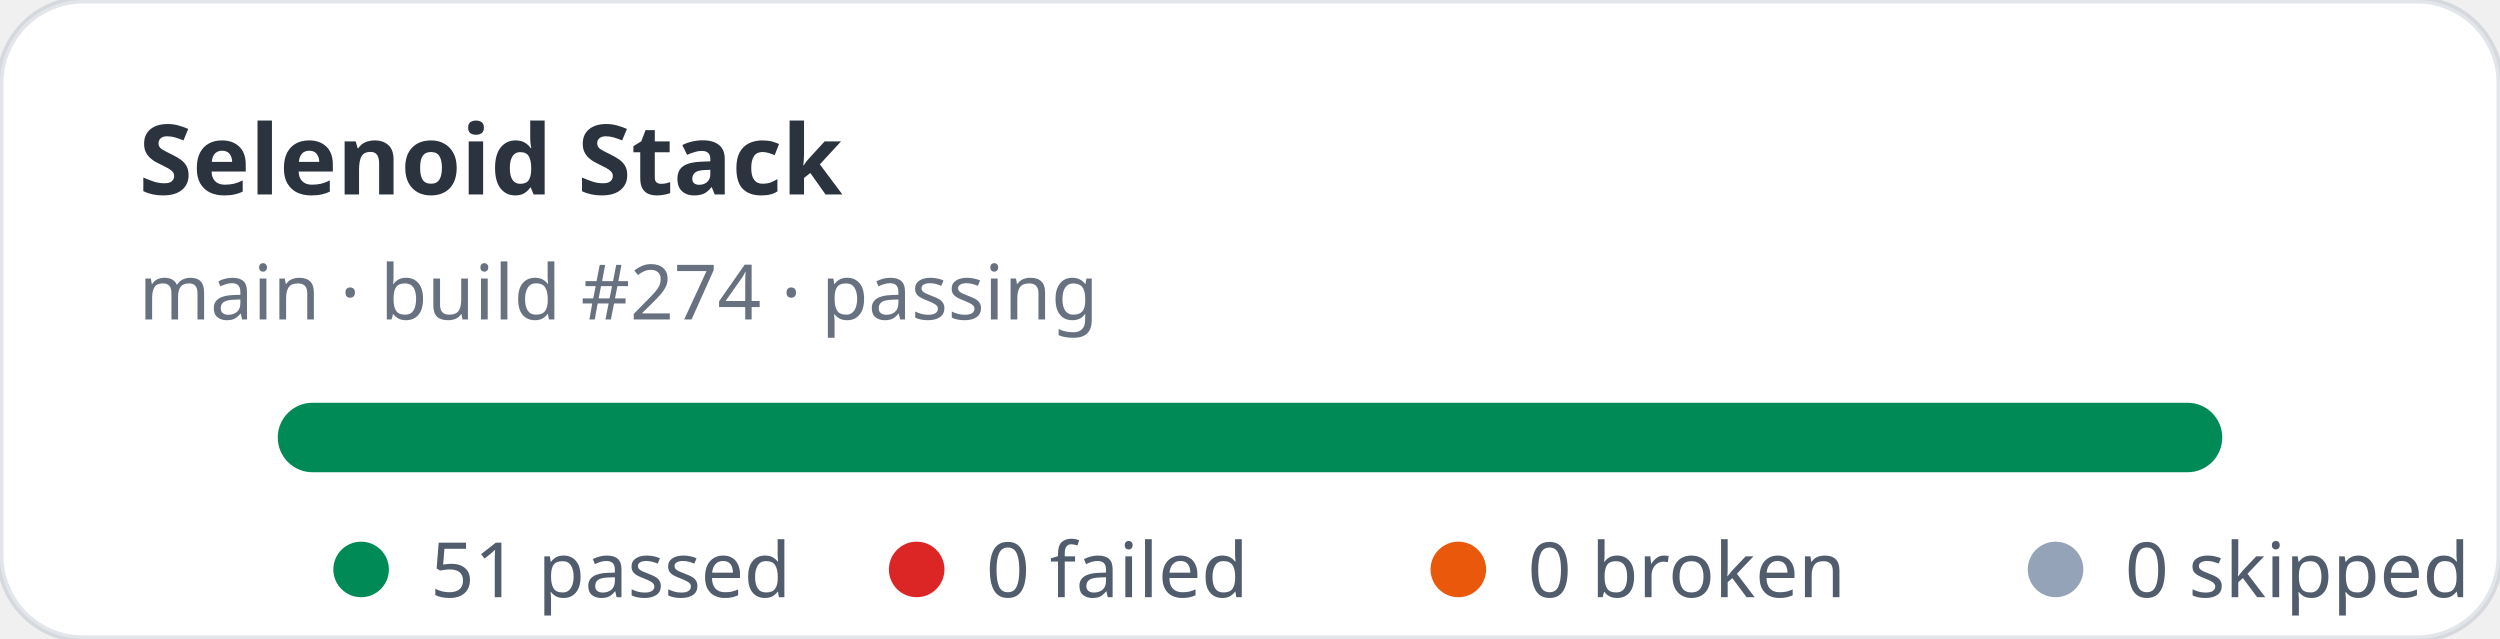
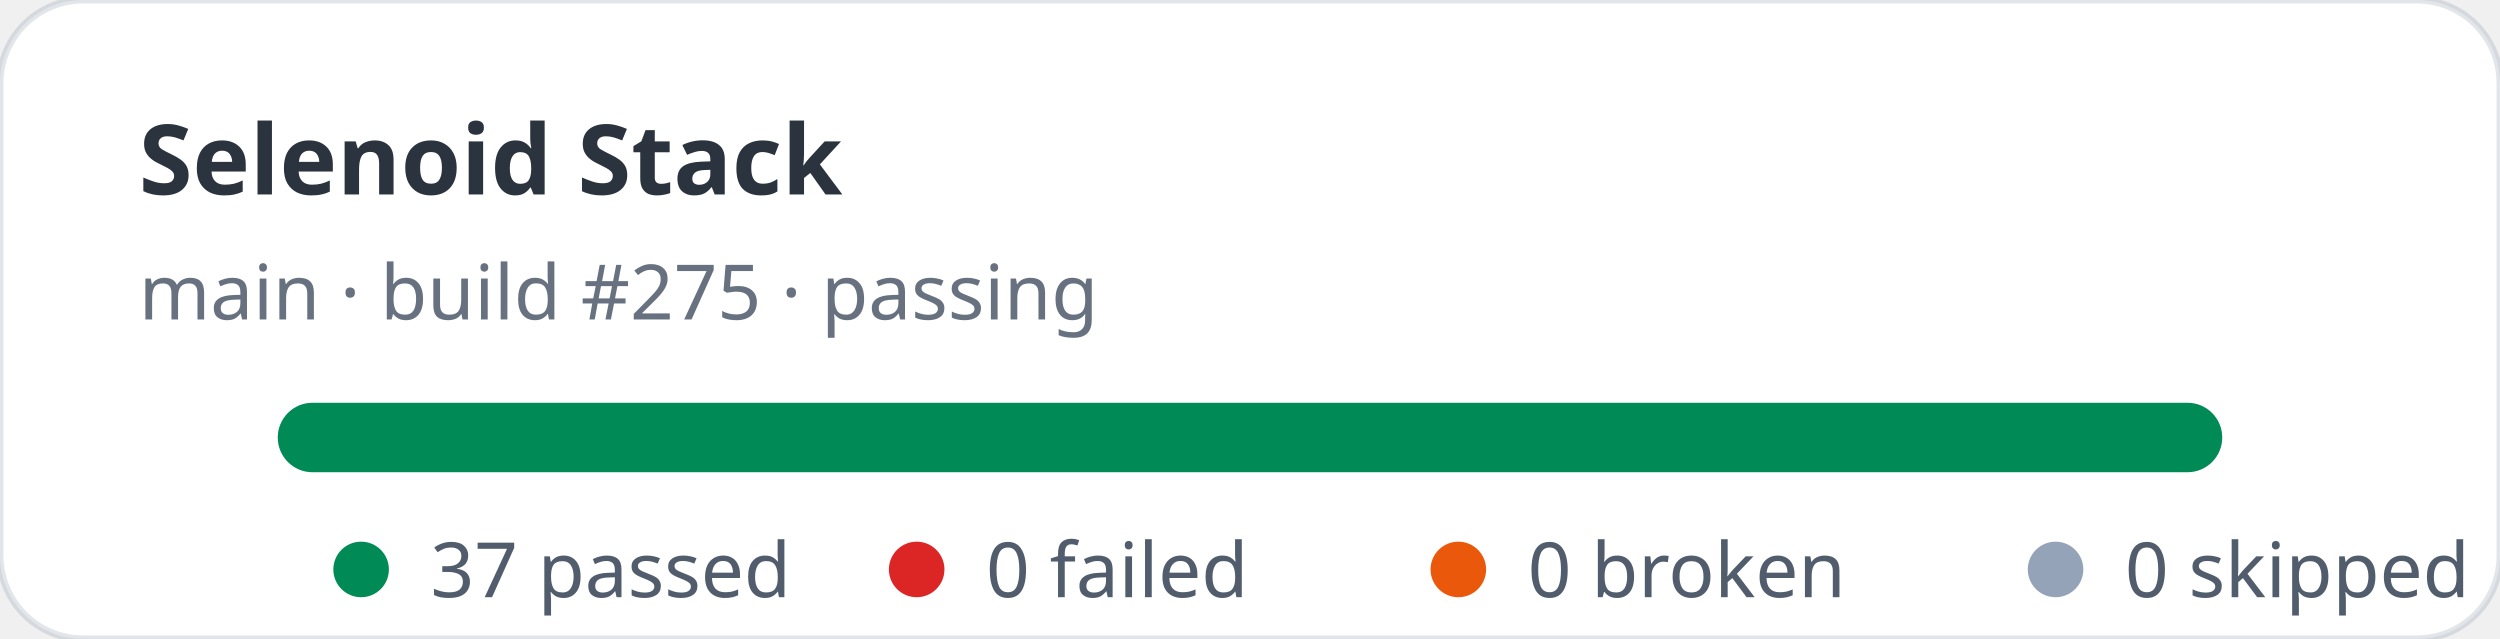
- <svg xmlns="http://www.w3.org/2000/svg" width="360" height="92" viewBox="0 0 360 92" role="img" aria-label="Selenoid Stack stats: 51 passed, 0 failed">
+ <svg xmlns="http://www.w3.org/2000/svg" width="360" height="92" viewBox="0 0 360 92" role="img" aria-label="Selenoid Stack stats: 37 passed, 0 failed">
  <rect width="360" height="92" rx="12" fill="#ffffff" stroke="rgba(11,48,86,0.12)" />
  <text x="20" y="28" fill="rgba(1,10,24,0.83)" font-family="ui-sans-serif,system-ui,sans-serif" font-size="14" font-weight="700">Selenoid Stack</text>
-   <text x="20" y="46" fill="rgba(2,19,44,0.6)" font-family="ui-sans-serif,system-ui,sans-serif" font-size="11">main · build #274 · passing</text>
+   <text x="20" y="46" fill="rgba(2,19,44,0.6)" font-family="ui-sans-serif,system-ui,sans-serif" font-size="11">main · build #275 · passing</text>
  <rect x="40" y="58" width="280" height="10" rx="5" fill="#e2e8f0" />
  <rect x="40" y="58" width="280" height="10" rx="5" fill="#008a56" />
  <g font-family="ui-sans-serif,system-ui,sans-serif" font-size="11" fill="rgba(1,18,40,0.68)">
    <circle cx="52" cy="82" r="4" fill="#008a56" />
-     <text x="62" y="86">51 passed</text>
+     <text x="62" y="86">37 passed</text>
    <circle cx="132" cy="82" r="4" fill="#dc2626" />
    <text x="142" y="86">0 failed</text>
    <circle cx="210" cy="82" r="4" fill="#ea580c" />
    <text x="220" y="86">0 broken</text>
    <circle cx="296" cy="82" r="4" fill="#94a3b8" />
    <text x="306" y="86">0 skipped</text>
  </g>
</svg>
